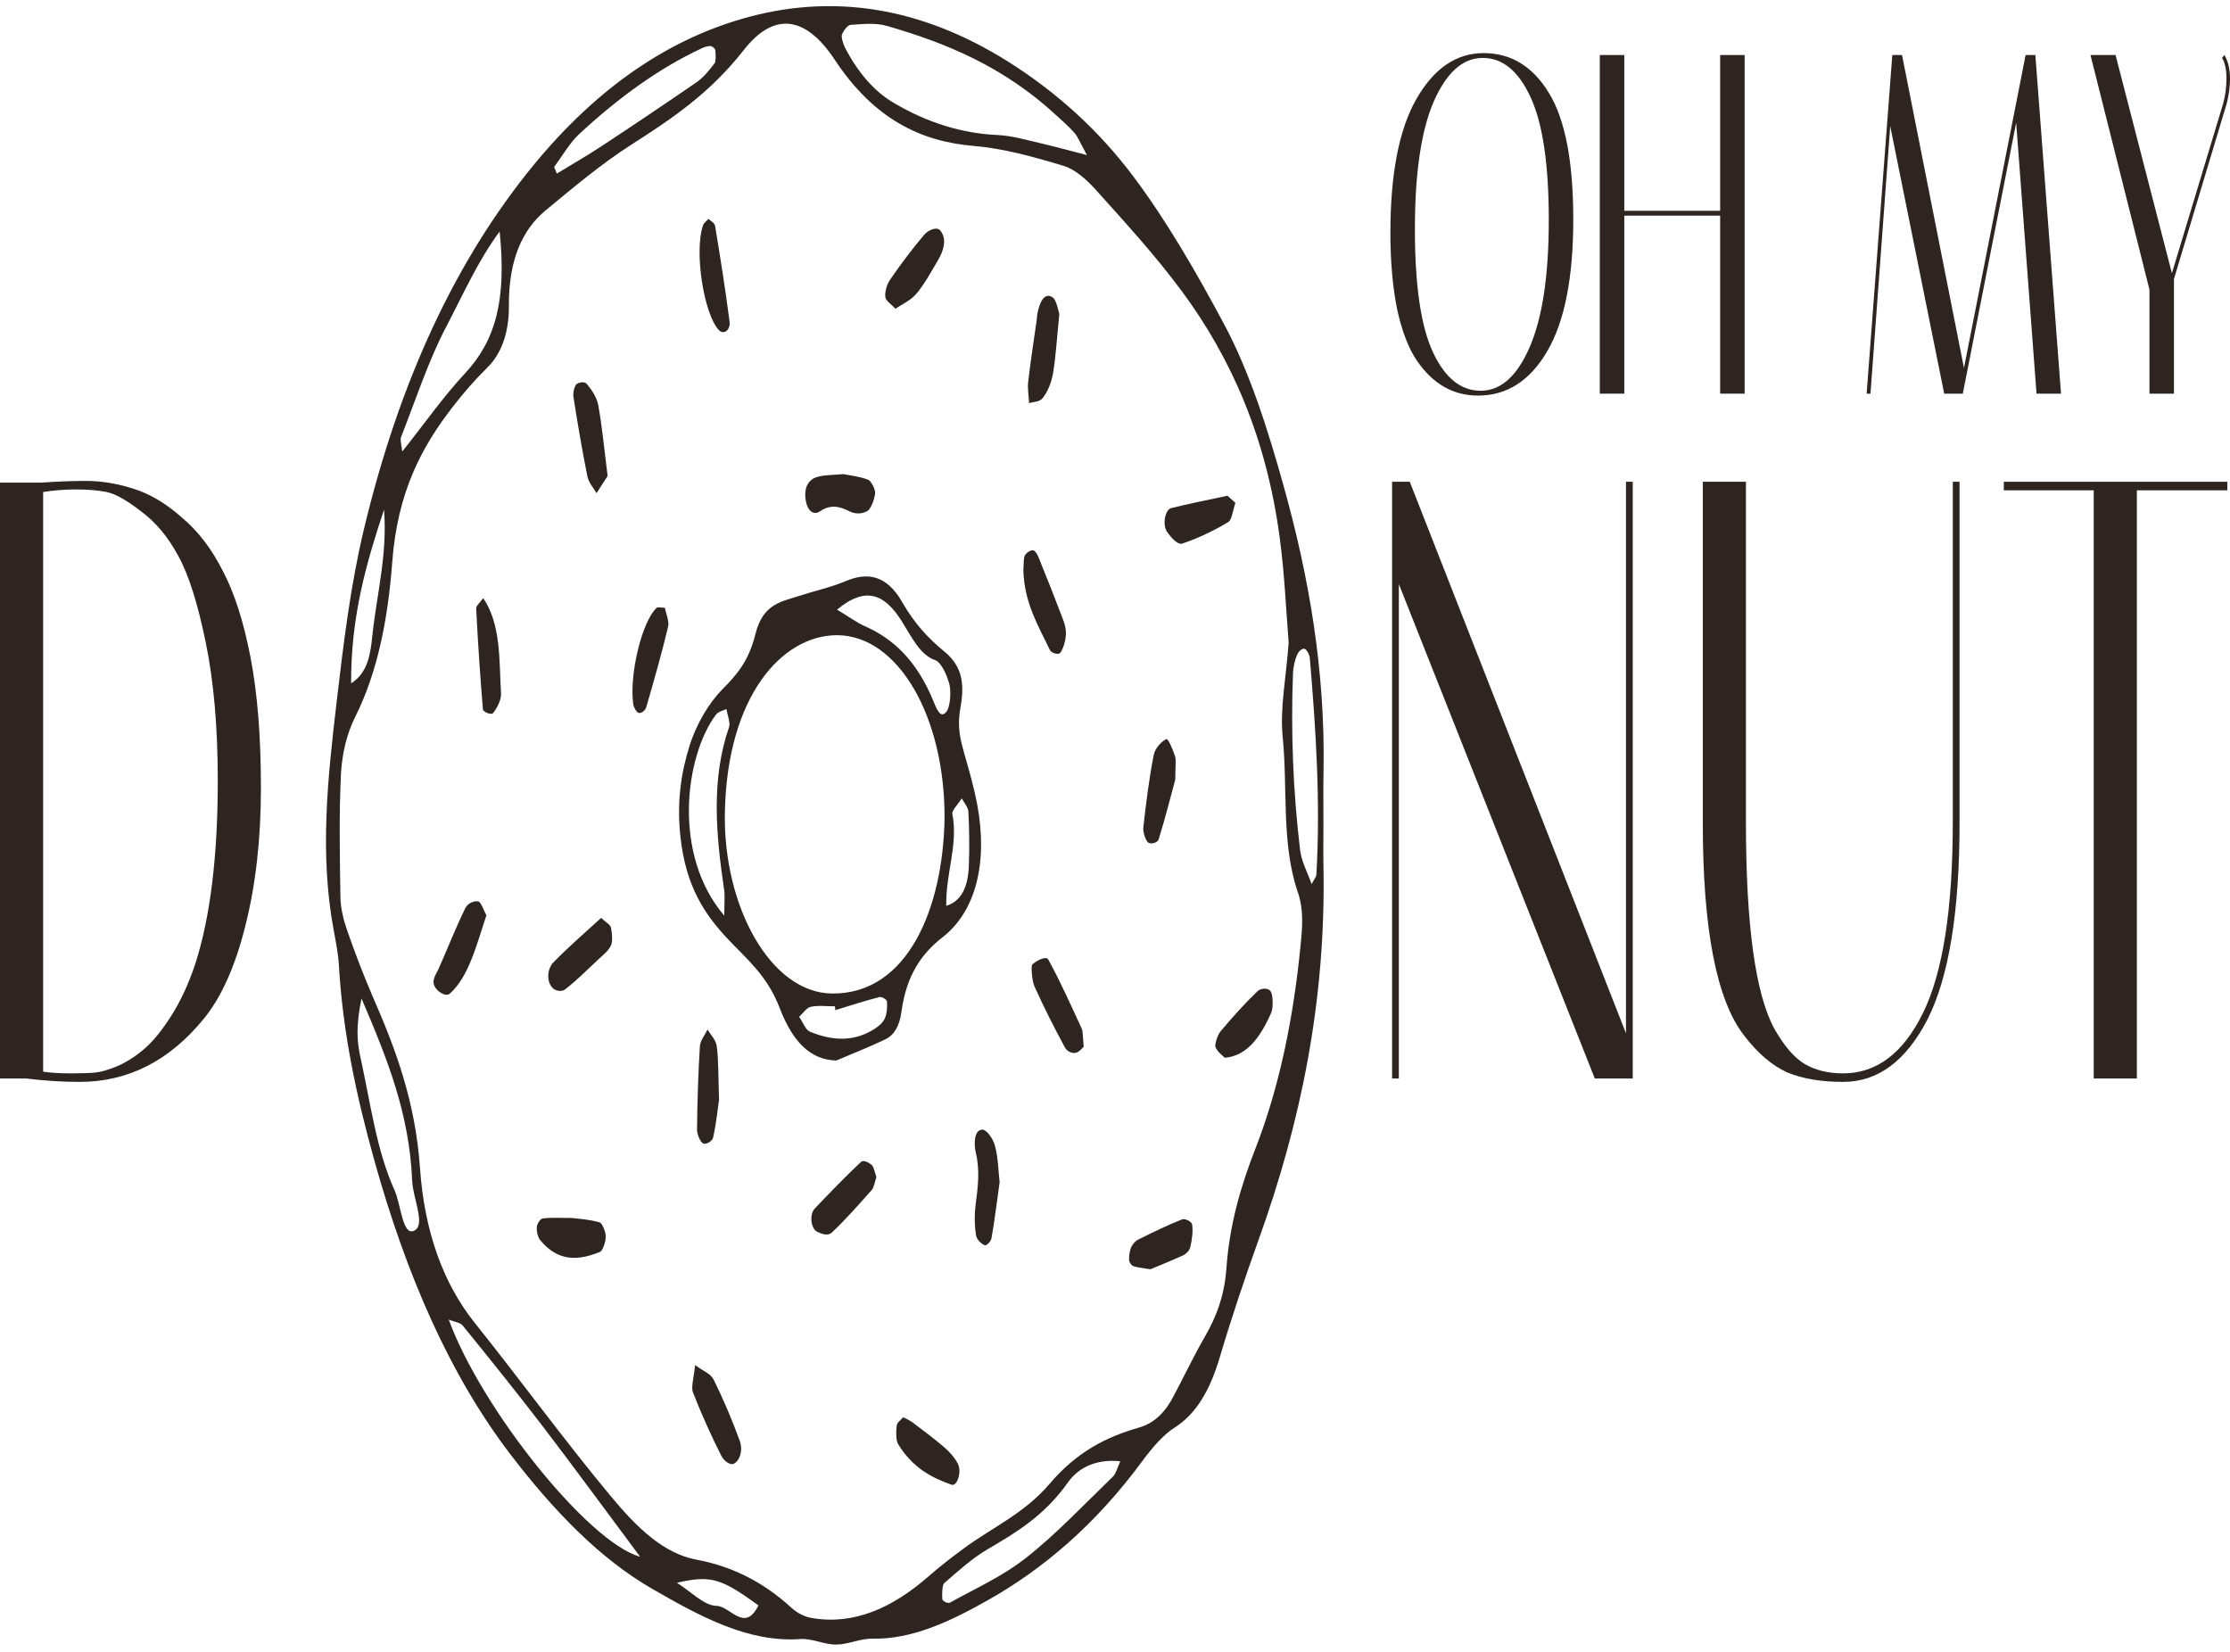
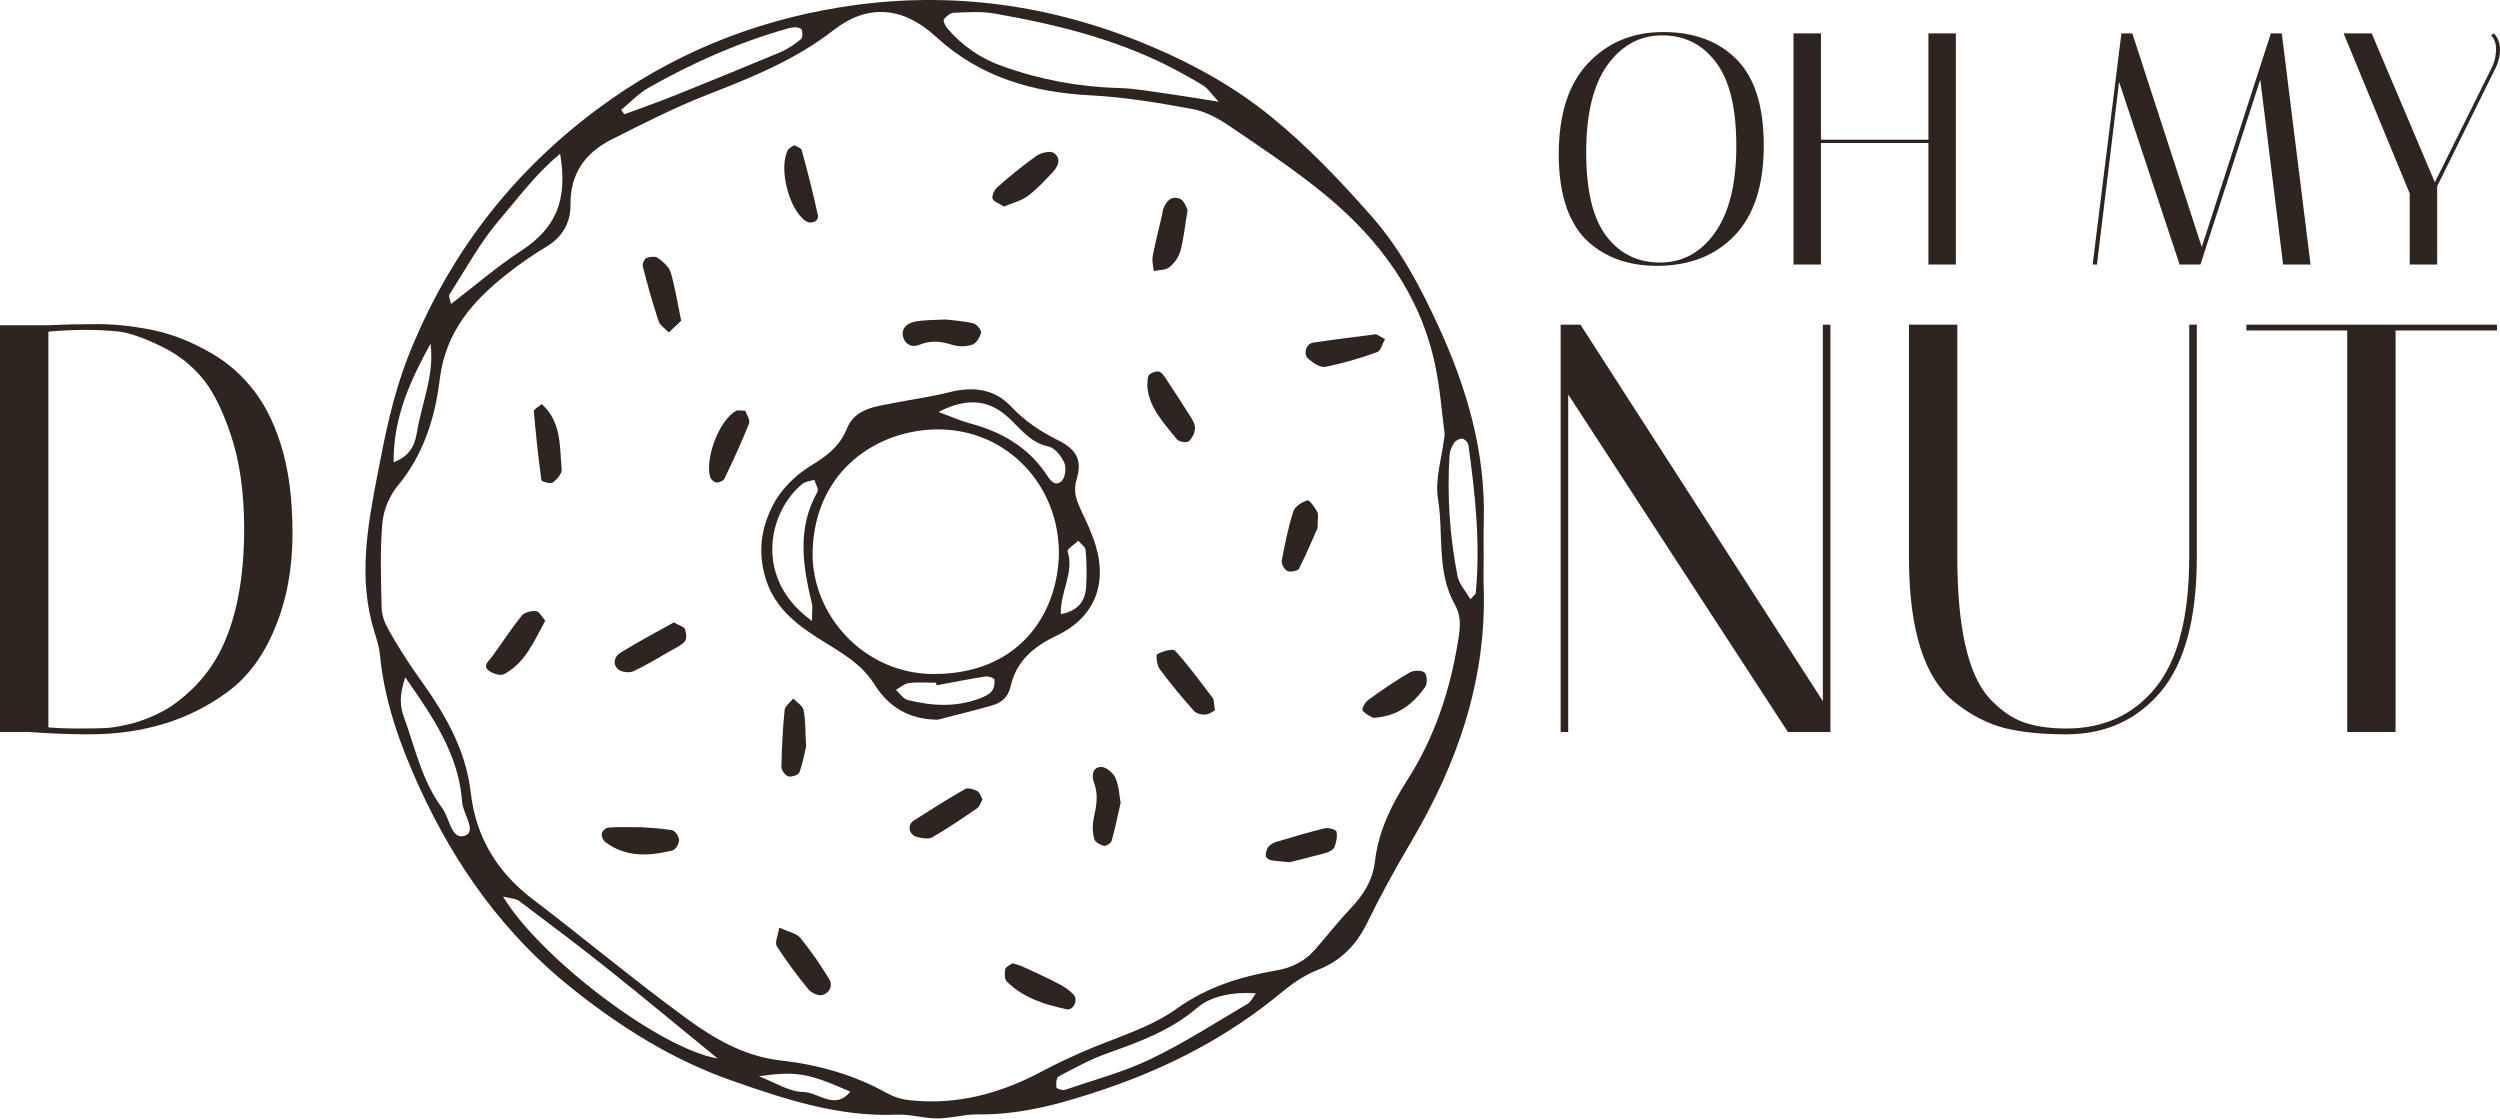
- <svg xmlns="http://www.w3.org/2000/svg" width="96" viewBox="0 0 158 117" fill="none">
-   <path d="M93.768 58.467C93.768 59.413 93.75 60.359 93.768 61.306C93.965 70.929 92.135 79.599 89.197 87.774C88.213 90.516 87.271 93.304 86.423 96.168C85.723 98.522 84.75 100.173 83.238 101.137C82.393 101.674 81.609 102.606 80.901 103.565C77.642 107.984 73.944 111.149 69.988 113.378C67.361 114.858 64.656 116.161 61.801 116.102C60.95 116.086 60.098 116.516 59.245 116.52C58.392 116.524 57.541 116.07 56.696 116.13C53.016 116.389 49.606 114.529 46.221 112.578C42.526 110.45 39.264 107.089 36.195 103.083C31.864 97.432 28.778 90.315 26.509 82.168C25.287 77.776 24.291 73.243 24.01 68.37C23.963 67.56 23.8 66.76 23.655 65.976C22.626 60.509 23.218 55.148 23.855 49.701C24.342 45.535 24.843 41.419 25.792 37.464C28.299 27.003 32.281 18.436 37.796 11.707C42.394 6.104 47.54 2.659 53.135 1.179C59.556 -0.519 65.823 0.703 71.905 4.672C74.939 6.658 77.802 9.174 80.303 12.505C82.635 15.612 84.739 19.247 86.726 22.962C88.528 26.329 89.806 30.34 90.948 34.432C92.731 40.824 93.894 47.441 93.776 54.55C93.75 55.864 93.769 57.166 93.768 58.467ZM91.303 45.516C91.125 43.282 91.014 40.693 90.682 38.182C89.734 30.954 87.185 25.312 83.788 20.705C81.859 18.086 79.756 15.81 77.683 13.495C76.981 12.71 76.166 11.99 75.346 11.748C73.239 11.111 71.108 10.516 68.972 10.337C65.265 10.027 61.935 8.457 59.137 4.225C57.077 1.112 54.834 0.811 52.693 3.551C50.266 6.654 47.504 8.476 44.689 10.278C42.626 11.6 40.639 13.265 38.655 14.909C36.998 16.285 36.032 18.432 36.056 21.683C36.069 23.506 35.559 25.03 34.531 26.04C33.673 26.887 32.849 27.824 32.064 28.844C29.869 31.678 28.16 34.871 27.791 39.826C27.499 43.745 26.776 47.618 25.14 50.846C24.594 51.957 24.255 53.303 24.164 54.723C24.014 57.652 24.076 60.616 24.12 63.563C24.132 64.352 24.341 65.197 24.587 65.891C25.152 67.531 25.767 69.123 26.43 70.661C28.036 74.327 29.433 78.083 29.756 82.739C30.068 87.251 31.396 90.926 33.641 93.732C36.894 97.798 40.03 102.114 43.331 106.073C45.106 108.207 47.005 110.072 49.346 110.504C51.687 110.937 53.981 111.983 56.079 113.918C56.519 114.307 57.002 114.55 57.499 114.633C60.46 115.157 63.2 113.953 65.8 111.679C66.616 110.966 67.455 110.318 68.299 109.698C70.331 108.205 72.583 107.224 74.353 105.145C76.322 102.827 78.428 101.798 80.688 101.15C81.664 100.87 82.462 100.209 83.097 99.017C83.856 97.603 84.558 96.107 85.348 94.74C86.166 93.33 86.756 91.83 86.898 89.82C87.118 86.74 87.921 84.02 88.939 81.406C90.664 76.991 91.644 72.112 92.155 66.924C92.289 65.564 92.365 64.413 91.954 63.215C90.767 59.759 91.251 55.834 90.876 52.156C90.686 50.167 91.124 47.991 91.307 45.511L91.303 45.516ZM77.013 10.989C76.512 10.079 76.353 9.667 76.126 9.413C75.716 8.947 75.269 8.567 74.834 8.164C71.107 4.718 67.025 3.043 62.855 1.84C62.018 1.597 61.137 1.706 60.282 1.76C60.06 1.773 59.794 2.128 59.653 2.448C59.588 2.594 59.734 3.103 59.857 3.346C60.785 5.161 61.995 6.529 63.358 7.307C65.713 8.698 68.188 9.461 70.689 9.567C71.748 9.615 72.805 9.944 73.86 10.18C74.76 10.389 75.659 10.641 77.013 10.989ZM45.353 110.296C42.852 106.941 40.66 103.941 38.428 101.022C36.581 98.607 34.694 96.273 32.806 93.943C32.593 93.681 32.259 93.688 31.795 93.492C34.07 99.761 41.667 109.285 45.353 110.296ZM28.501 31.991C30.01 30.1 31.405 28.109 32.938 26.462C35.086 24.164 35.907 21.307 35.4 16.403C33.876 18.449 32.789 20.915 31.613 23.154C30.371 25.516 29.45 28.329 28.414 30.973C28.334 31.187 28.464 31.609 28.501 31.991ZM79.373 103.535C77.966 103.377 76.549 103.784 75.666 105.031C73.99 107.396 71.998 108.585 69.97 109.768C68.906 110.388 67.902 111.299 66.9 112.168C66.761 112.287 66.735 112.926 66.764 113.303C66.773 113.429 67.149 113.637 67.303 113.551C69.124 112.533 71.005 111.712 72.729 110.35C74.843 108.685 76.828 106.577 78.851 104.621C79.063 104.426 79.175 103.965 79.373 103.535ZM25.614 70.744C25.21 72.701 25.289 73.786 25.544 74.94C26.249 78.141 26.678 81.52 27.949 84.317C28.421 85.354 28.517 87.674 29.387 87.173C30.152 86.737 29.256 84.9 29.204 83.662C29.003 78.931 27.488 75.119 25.614 70.744ZM39.263 11.831L39.452 12.298C40.503 11.658 41.565 11.053 42.605 10.367C44.867 8.878 47.122 7.361 49.37 5.817C49.823 5.503 50.238 4.999 50.625 4.49C50.733 4.344 50.714 3.855 50.68 3.553C50.663 3.417 50.449 3.27 50.325 3.262C50.114 3.269 49.905 3.326 49.704 3.43C46.649 4.855 43.767 6.964 41.009 9.523C40.364 10.123 39.841 11.054 39.263 11.831ZM92.929 62.639C93.114 62.287 93.258 62.14 93.268 61.974C93.566 56.82 93.234 51.712 92.803 46.617C92.782 46.361 92.566 45.995 92.418 45.964C92.256 45.929 92.003 46.15 91.904 46.389C91.743 46.767 91.642 47.206 91.612 47.665C91.45 51.867 91.618 56.085 92.114 60.216C92.211 61.05 92.632 61.783 92.929 62.639ZM24.876 48.416C26.068 47.669 26.247 46.318 26.375 45.098C26.686 42.122 27.465 39.258 27.208 36.112C25.961 39.867 24.856 43.671 24.877 48.416H24.876ZM53.737 113.742C51.064 111.801 50.339 111.597 47.959 112.141C48.968 112.769 49.876 113.765 50.789 113.781C51.741 113.805 52.772 115.718 53.738 113.742H53.737Z" fill="#2E2520" />
-   <path d="M59.249 75.14C57.422 75.087 56.166 73.831 55.236 71.405C54.37 69.142 52.929 67.968 51.61 66.574C49.947 64.817 48.593 62.835 48.209 59.275C47.943 56.86 48.253 54.764 48.85 52.857C49.351 51.264 50.245 49.784 51.185 48.837C52.204 47.809 53.048 46.84 53.519 44.943C54.051 42.76 55.393 42.627 56.581 42.234C57.7 41.865 58.837 41.627 59.94 41.165C61.448 40.533 62.817 40.728 63.919 42.656C64.771 44.152 65.766 45.225 66.875 46.133C68.028 47.076 68.409 48.177 68.048 50.148C67.802 51.485 68.04 52.396 68.343 53.464C68.675 54.628 69.016 55.811 69.245 57.041C70.004 61.133 69.13 64.577 66.791 66.399C65.341 67.528 64.231 69.033 63.87 71.68C63.726 72.747 63.32 73.352 62.747 73.629C61.59 74.184 60.416 74.643 59.249 75.14ZM66.923 57.985C66.96 50.776 63.631 45.012 59.302 45.004C55.417 45.004 51.51 49.318 51.358 57.587C51.237 64.205 54.595 70.369 58.973 70.392C64.304 70.436 66.819 64.359 66.923 57.985ZM51.316 64.877C51.316 63.953 51.37 63.48 51.308 63.054C50.733 59.138 50.36 55.26 51.663 51.488C51.757 51.217 51.54 50.658 51.467 50.233C51.212 50.369 50.903 50.397 50.71 50.657C48.558 53.556 47.598 60.516 51.316 64.877ZM59.306 43.195C60.207 43.736 60.721 44.12 61.258 44.359C63.241 45.22 64.933 46.769 66.111 49.624C66.343 50.185 66.643 51.021 67.087 50.38C67.323 50.038 67.4 48.994 67.264 48.471C67.081 47.777 66.663 46.911 66.263 46.775C65.173 46.401 64.577 45.105 63.867 43.976C62.673 42.095 61.339 41.504 59.306 43.195ZM59.184 71.571L59.157 71.299C58.586 71.299 58.009 71.219 57.447 71.332C57.157 71.39 56.895 71.793 56.62 72.041C56.87 72.403 57.087 72.974 57.375 73.091C58.911 73.727 60.461 73.864 61.976 72.891C62.235 72.723 62.523 72.505 62.686 72.163C62.83 71.872 62.877 71.356 62.847 70.964C62.836 70.819 62.477 70.599 62.3 70.645C61.259 70.913 60.223 71.251 59.188 71.567L59.184 71.571ZM67.043 64.177C68.108 63.853 68.584 62.867 68.646 61.353C68.692 60.076 68.68 58.795 68.612 57.521C68.595 57.185 68.309 56.885 68.147 56.568C67.91 56.936 67.429 57.431 67.473 57.652C67.905 59.862 67.001 61.842 67.043 64.173V64.177Z" fill="#2E2520" />
-   <path d="M76.783 74.158C76.722 74.209 76.475 74.548 76.208 74.595C75.965 74.641 75.61 74.507 75.459 74.228C74.702 72.827 73.968 71.386 73.29 69.88C73.113 69.486 73.04 68.425 73.141 68.333C73.474 68.032 74.124 67.718 74.269 67.978C75.125 69.528 75.879 71.232 76.652 72.902C76.728 73.07 76.705 73.356 76.783 74.158Z" fill="#2E2520" />
-   <path d="M40.535 86.296C40.931 86.348 41.713 86.388 42.475 86.602C42.665 86.655 42.919 87.265 42.919 87.629C42.919 87.993 42.699 88.621 42.51 88.698C41.028 89.302 39.553 89.451 38.242 87.825C38.168 87.712 38.11 87.573 38.074 87.418C38.038 87.262 38.024 87.096 38.033 86.93C38.062 86.687 38.291 86.348 38.446 86.331C39.014 86.252 39.585 86.296 40.535 86.296Z" fill="#2E2520" />
-   <path d="M86.968 35.123L87.528 35.626C87.37 36.093 87.272 36.844 87.04 36.98C85.974 37.623 84.879 38.136 83.766 38.514C83.445 38.617 82.98 38.1 82.685 37.674C82.344 37.181 82.547 36.109 82.977 36.002C84.239 35.683 85.511 35.439 86.968 35.123Z" fill="#2E2520" />
-   <path d="M49.251 96.715C49.844 97.169 50.34 97.297 50.582 97.782C51.245 99.132 51.852 100.555 52.398 102.04C52.664 102.747 52.421 103.512 51.973 103.716C51.727 103.828 51.282 103.499 51.101 103.134C50.378 101.705 49.707 100.206 49.094 98.645C48.952 98.273 49.172 97.528 49.251 96.715Z" fill="#2E2520" />
-   <path d="M72.506 40.404C72.543 39.99 72.506 39.517 72.624 39.336C72.784 39.097 73.126 38.899 73.29 39.029C73.515 39.205 73.66 39.688 73.815 40.068C74.244 41.124 74.669 42.186 75.078 43.269C75.261 43.754 75.507 44.27 75.522 44.793C75.54 45.276 75.361 45.903 75.139 46.235C75.015 46.421 74.507 46.3 74.382 46.043C73.562 44.333 72.579 42.732 72.506 40.404Z" fill="#2E2520" />
-   <path d="M75.057 22.237C74.88 23.983 74.809 25.268 74.602 26.5C74.472 27.165 74.225 27.752 73.892 28.186C73.657 28.497 73.247 28.452 72.916 28.566C72.889 28.058 72.793 27.528 72.849 27.047C73.022 25.559 73.253 24.09 73.461 22.614C73.477 22.499 73.472 22.377 73.493 22.265C73.656 21.374 74.009 20.696 74.574 21.064C74.859 21.251 74.992 22.067 75.057 22.237Z" fill="#2E2520" />
-   <path d="M59.759 33.593C60.257 33.695 60.903 33.751 61.518 33.995C61.728 34.078 62.039 34.699 62.003 34.967C61.939 35.446 61.696 36.076 61.439 36.219C61.033 36.427 60.598 36.43 60.19 36.229C59.48 35.858 58.819 35.734 58.111 36.22C57.646 36.54 57.21 36.204 57.086 35.444C56.92 34.426 57.386 33.932 57.911 33.788C58.47 33.636 59.047 33.66 59.759 33.593Z" fill="#2E2520" />
-   <path d="M70.826 83.762C70.624 85.207 70.471 86.475 70.253 87.713C70.211 87.956 69.898 88.284 69.767 88.228C69.531 88.134 69.199 87.828 69.151 87.511C69.045 86.826 69.033 86.111 69.116 85.417C69.283 84.148 69.447 82.943 69.134 81.647C68.985 81.025 69.027 80.034 69.602 80.037C69.912 80.037 70.357 80.666 70.496 81.185C70.723 82.016 70.738 82.994 70.826 83.762Z" fill="#2E2520" />
-   <path d="M62.095 83.391C61.98 83.73 61.924 84.131 61.772 84.302C60.838 85.359 59.902 86.42 58.919 87.344C58.667 87.579 58.227 87.434 57.906 87.278C57.437 87.05 57.339 86.037 57.729 85.626C58.804 84.496 59.886 83.374 60.994 82.332C61.171 82.165 61.526 82.345 61.755 82.531C61.91 82.659 61.977 83.073 62.095 83.391Z" fill="#2E2520" />
-   <path d="M50.191 15.508C50.343 15.654 50.629 15.782 50.667 16.012C51.038 18.254 51.395 20.504 51.69 22.774C51.772 23.404 51.263 23.755 50.922 23.378C49.85 22.194 49.182 17.806 49.807 15.971C49.872 15.789 50.03 15.698 50.191 15.508Z" fill="#2E2520" />
-   <path d="M63.447 21.878C63.124 21.524 62.776 21.344 62.728 21.038C62.678 20.706 62.845 20.14 63.026 19.874C63.813 18.72 64.636 17.634 65.492 16.62C65.781 16.287 66.38 16.051 66.601 16.312C67.125 16.916 66.85 17.767 66.485 18.39C65.995 19.229 65.509 20.114 64.945 20.792C64.512 21.303 63.956 21.523 63.447 21.878Z" fill="#2E2520" />
-   <path d="M43.05 33.726L42.266 34.942C42.042 34.545 41.71 34.215 41.616 33.74C41.24 31.884 40.925 29.993 40.626 28.099C40.585 27.838 40.715 27.306 40.848 27.215C41.065 27.07 41.423 27.012 41.588 27.215C41.913 27.61 42.285 28.138 42.392 28.73C42.671 30.273 42.818 31.885 43.05 33.726Z" fill="#2E2520" />
-   <path d="M34.463 64.851C33.743 67.015 33.197 69.231 31.857 70.411C31.632 70.609 31.133 70.356 30.892 70.04C30.482 69.506 30.892 69.062 31.091 68.607C31.72 67.186 32.301 65.705 32.97 64.339C33.142 63.988 33.579 63.815 33.876 63.863C34.079 63.893 34.244 64.458 34.463 64.851Z" fill="#2E2520" />
-   <path d="M42.591 65.034C42.966 65.391 43.239 65.497 43.289 65.731C43.373 66.115 43.416 66.719 43.289 66.986C43.084 67.41 42.731 67.655 42.428 67.94C41.641 68.681 40.864 69.462 40.046 70.094C39.797 70.286 39.346 70.228 39.124 69.969C38.667 69.435 38.827 68.579 39.195 68.202C40.318 67.048 41.499 66.038 42.591 65.034Z" fill="#2E2520" />
-   <path d="M83.27 55.235C82.981 56.304 82.575 57.918 82.093 59.47C82.019 59.71 81.552 59.841 81.354 59.697C81.17 59.561 80.97 58.954 81.007 58.626C81.201 56.901 81.414 55.171 81.74 53.506C81.839 52.998 82.288 52.537 82.633 52.367C82.761 52.304 83.096 53.094 83.254 53.578C83.345 53.85 83.27 54.269 83.27 55.235Z" fill="#2E2520" />
-   <path d="M34.237 42.377C35.511 44.251 35.359 46.796 35.5 49.147C35.527 49.583 35.196 50.207 34.931 50.523C34.793 50.689 34.23 50.423 34.217 50.27C34.017 47.897 33.862 45.51 33.739 43.121C33.729 42.917 34.028 42.668 34.237 42.377Z" fill="#2E2520" />
-   <path d="M63.99 100.414C64.204 100.507 64.414 100.619 64.619 100.752C65.384 101.334 66.153 101.9 66.9 102.54C67.254 102.843 67.609 103.221 67.865 103.704C68.159 104.264 67.823 105.34 67.412 105.193C66.025 104.701 64.669 104.014 63.631 102.312C63.477 102.06 63.481 101.43 63.531 101.012C63.56 100.776 63.828 100.613 63.99 100.414Z" fill="#2E2520" />
-   <path d="M47.103 43.062C47.176 43.439 47.428 44.024 47.34 44.391C46.874 46.334 46.334 48.231 45.785 50.116C45.718 50.347 45.43 50.552 45.26 50.514C45.111 50.484 44.905 50.14 44.866 49.88C44.575 47.78 45.492 44.021 46.516 43.075C46.621 42.978 46.79 43.062 47.103 43.062Z" fill="#2E2520" />
-   <path d="M86.782 74.944C86.623 74.778 86.29 74.576 86.117 74.184C86.048 74.029 86.271 73.319 86.464 73.091C87.317 72.073 88.189 71.099 89.097 70.229C89.342 69.995 89.851 69.977 90.031 70.241C90.197 70.485 90.222 71.405 90.072 71.743C89.311 73.483 88.351 74.81 86.782 74.944Z" fill="#2E2520" />
-   <path d="M81.51 89.93C80.852 89.817 80.565 89.806 80.291 89.705C80.175 89.663 80.002 89.438 80 89.291C79.988 88.96 80.04 88.631 80.15 88.352C80.291 88.089 80.476 87.899 80.682 87.806C81.697 87.306 82.713 86.804 83.743 86.398C83.967 86.31 84.438 86.552 84.467 86.762C84.535 87.259 84.454 87.86 84.335 88.362C84.272 88.627 84.021 88.848 83.829 88.944C82.947 89.342 82.061 89.697 81.51 89.93Z" fill="#2E2520" />
-   <path d="M50.947 77.902C50.874 78.41 50.756 79.535 50.528 80.596C50.471 80.859 50.027 81.112 49.823 81.016C49.619 80.92 49.38 80.369 49.386 80.024C49.407 78.061 49.467 76.095 49.588 74.141C49.614 73.714 49.943 73.339 50.133 72.94C50.36 73.335 50.728 73.682 50.786 74.135C50.914 75.148 50.887 76.213 50.947 77.902Z" fill="#2E2520" />
-   <path d="M98.513 16.477C98.513 12.319 99.126 9.166 100.352 7.018C101.592 4.847 103.181 3.762 105.117 3.762C107.054 3.762 108.593 4.699 109.735 6.572C110.892 8.446 111.47 11.439 111.47 15.552C111.47 19.665 110.857 22.772 109.631 24.875C108.405 26.977 106.768 28.028 104.72 28.028C102.951 28.028 101.502 27.194 100.373 25.526C99.788 24.657 99.328 23.458 98.994 21.927C98.674 20.373 98.513 18.557 98.513 16.477ZM105.054 4.104C103.647 4.104 102.491 5.133 101.585 7.189C100.694 9.246 100.248 12.262 100.248 16.238C100.248 20.213 100.673 23.115 101.523 24.943C102.372 26.771 103.501 27.685 104.908 27.685C106.329 27.685 107.485 26.657 108.377 24.6C109.283 22.521 109.735 19.516 109.735 15.586C109.735 11.633 109.304 8.731 108.44 6.881C107.59 5.03 106.461 4.104 105.054 4.104Z" fill="#2E2520" />
-   <path d="M115.084 27.891H113.35V3.899H115.084V14.935H121.876V3.899H123.611V27.891H121.876V15.278H115.084V27.891Z" fill="#2E2520" />
-   <path d="M132.527 27.891H132.255L134.073 3.899H134.763L139.151 26.074L143.519 3.899H144.209L146.027 27.891H144.292L142.85 8.697L139.068 27.891H137.751L133.927 8.937L132.527 27.891Z" fill="#2E2520" />
-   <path d="M157.603 3.899C157.868 4.333 158 4.893 158 5.578C158 6.149 157.923 6.732 157.77 7.326L154.029 19.768V27.891H152.295V20.522L148.115 3.899H149.892L153.883 19.356L157.519 7.326C157.673 6.755 157.749 6.161 157.749 5.544C157.749 4.927 157.645 4.447 157.436 4.104L157.603 3.899Z" fill="#2E2520" />
-   <path d="M2.946 34.194C4.026 34.114 5.082 34.074 6.113 34.074C7.169 34.074 8.274 34.255 9.427 34.617C10.606 34.98 11.76 35.664 12.889 36.671C14.043 37.637 15.013 38.906 15.798 40.476C16.608 42.006 17.259 44.039 17.75 46.576C18.241 49.113 18.487 52.193 18.487 55.817C18.487 59.441 18.118 62.702 17.382 65.601C16.67 68.46 15.688 70.654 14.436 72.184C12.005 75.164 9.071 76.654 5.634 76.654C4.431 76.654 3.167 76.573 1.841 76.412H0V34.194H2.946ZM3.057 75.929C3.572 76.01 4.223 76.05 5.008 76.05C5.794 76.05 6.383 76.03 6.776 75.99C7.169 75.949 7.709 75.788 8.396 75.506C9.084 75.184 9.722 74.761 10.311 74.238C10.9 73.715 11.514 72.95 12.153 71.943C12.815 70.896 13.38 69.668 13.847 68.259C14.902 64.957 15.43 60.648 15.43 55.334C15.43 51.549 15.148 48.287 14.583 45.549C14.018 42.771 13.368 40.717 12.631 39.389C11.919 38.06 11.048 37.013 10.017 36.248C8.986 35.443 8.163 34.98 7.549 34.859C6.936 34.738 6.224 34.678 5.413 34.678C4.603 34.678 3.818 34.738 3.057 34.859V75.929Z" fill="#2E2520" />
-   <path d="M99.111 76.412H98.632V34.134H99.885L115.204 73.211V34.134H115.683V76.412H112.995L99.111 41.382V76.412Z" fill="#2E2520" />
-   <path d="M138.359 34.134H138.838V58.293C138.838 64.615 138.077 69.265 136.555 72.245C135.033 75.184 133.044 76.654 130.589 76.654C129.042 76.654 127.729 76.432 126.649 75.99C125.568 75.506 124.55 74.641 123.592 73.392C121.628 70.896 120.646 65.863 120.646 58.293V34.134H123.703V58.233C123.703 65.561 124.378 70.453 125.728 72.909C126.415 74.117 127.127 74.943 127.864 75.385C128.625 75.828 129.533 76.05 130.589 76.05C132.946 76.05 134.824 74.641 136.223 71.822C137.647 68.963 138.359 64.433 138.359 58.233V34.134Z" fill="#2E2520" />
-   <path d="M151.401 76.412H148.344V34.738H141.973V34.134H157.809V34.738H151.401V76.412Z" fill="#2E2520" />
+ <svg xmlns="http://www.w3.org/2000/svg" width="190" height="85" viewBox="0 0 190 85" fill="none">
+   <path d="M112.759 42.492C112.759 43.185 112.737 43.878 112.759 44.571C112.995 51.617 110.795 57.966 107.263 63.952C106.078 65.959 104.946 68.001 103.926 70.098C103.084 71.822 101.915 73.03 100.096 73.737C99.08 74.13 98.138 74.812 97.287 75.514C93.367 78.75 88.919 81.067 84.163 82.7C81.004 83.783 77.75 84.737 74.318 84.694C73.295 84.682 72.269 84.997 71.244 85C70.219 85.003 69.194 84.671 68.179 84.714C63.753 84.904 59.653 83.542 55.582 82.114C51.139 80.556 47.216 78.094 43.525 75.161C38.318 71.024 34.607 65.812 31.878 59.846C30.408 56.631 29.211 53.312 28.873 49.743C28.816 49.151 28.62 48.565 28.446 47.99C27.208 43.987 27.92 40.062 28.686 36.074C29.272 33.023 29.875 30.01 31.015 27.114C34.031 19.454 38.819 13.181 45.451 8.254C50.98 4.151 57.169 1.629 63.897 0.545C71.618 -0.698 79.155 0.197 86.468 3.103C90.117 4.557 93.56 6.399 96.566 8.838C99.371 11.113 101.901 13.775 104.291 16.495C106.457 18.961 107.995 21.897 109.368 24.893C111.512 29.574 112.91 34.419 112.768 39.624C112.737 40.586 112.76 41.54 112.759 42.492ZM109.795 33.009C109.581 31.374 109.448 29.478 109.048 27.639C107.908 22.347 104.843 18.216 100.757 14.842C98.438 12.925 95.909 11.258 93.417 9.563C92.573 8.989 91.592 8.461 90.606 8.284C88.072 7.818 85.509 7.382 82.941 7.251C78.483 7.024 74.479 5.874 71.114 2.776C68.636 0.496 65.939 0.276 63.364 2.282C60.446 4.554 57.125 5.888 53.739 7.208C51.259 8.176 48.87 9.395 46.484 10.598C44.491 11.607 43.33 13.178 43.358 15.559C43.374 16.894 42.761 18.009 41.525 18.749C40.493 19.369 39.502 20.055 38.558 20.802C35.919 22.878 33.863 25.215 33.419 28.843C33.068 31.713 32.2 34.549 30.232 36.912C29.575 37.726 29.167 38.712 29.058 39.751C28.877 41.896 28.952 44.066 29.005 46.224C29.02 46.801 29.271 47.42 29.566 47.929C30.246 49.13 30.986 50.295 31.783 51.422C33.715 54.105 35.394 56.856 35.782 60.265C36.158 63.568 37.754 66.26 40.455 68.314C44.366 71.291 48.137 74.451 52.107 77.351C54.241 78.913 56.525 80.279 59.34 80.595C62.155 80.912 64.914 81.678 67.437 83.095C67.966 83.38 68.546 83.558 69.144 83.618C72.705 84.002 76.001 83.12 79.127 81.455C80.107 80.933 81.117 80.459 82.131 80.005C84.575 78.912 87.284 78.194 89.412 76.671C91.78 74.974 94.312 74.22 97.029 73.746C98.203 73.54 99.163 73.057 99.927 72.184C100.84 71.148 101.684 70.053 102.634 69.052C103.617 68.02 104.326 66.921 104.498 65.45C104.762 63.194 105.727 61.203 106.952 59.289C109.026 56.056 110.205 52.484 110.819 48.685C110.98 47.689 111.072 46.846 110.578 45.969C109.15 43.439 109.733 40.565 109.281 37.871C109.053 36.415 109.579 34.822 109.8 33.006L109.795 33.009ZM92.611 7.728C92.008 7.062 91.817 6.761 91.544 6.574C91.051 6.233 90.513 5.955 89.99 5.66C85.508 3.137 80.6 1.91 75.586 1.029C74.578 0.851 73.519 0.931 72.491 0.971C72.224 0.98 71.904 1.24 71.735 1.475C71.657 1.581 71.832 1.954 71.98 2.132C73.096 3.461 74.551 4.463 76.191 5.032C79.022 6.051 81.998 6.609 85.006 6.687C86.28 6.722 87.55 6.963 88.819 7.136C89.901 7.289 90.982 7.473 92.611 7.728ZM54.539 80.443C51.531 77.986 48.894 75.79 46.211 73.652C43.989 71.883 41.72 70.174 39.45 68.469C39.195 68.277 38.792 68.282 38.234 68.138C40.97 72.728 50.105 79.702 54.539 80.443ZM34.274 23.107C36.088 21.721 37.766 20.264 39.609 19.058C42.192 17.375 43.18 15.284 42.569 11.693C40.736 13.191 39.429 14.996 38.016 16.636C36.522 18.365 35.414 20.425 34.169 22.361C34.073 22.517 34.229 22.826 34.274 23.107ZM95.448 75.492C93.756 75.376 92.052 75.675 90.99 76.588C88.976 78.319 86.58 79.19 84.142 80.056C82.861 80.51 81.654 81.177 80.449 81.813C80.282 81.9 80.251 82.368 80.285 82.644C80.297 82.737 80.749 82.889 80.934 82.826C83.124 82.081 85.386 81.48 87.459 80.482C90.001 79.263 92.388 77.719 94.821 76.287C95.076 76.144 95.21 75.807 95.448 75.492ZM30.802 51.482C30.315 52.915 30.411 53.709 30.718 54.554C31.566 56.898 32.081 59.372 33.61 61.42C34.177 62.18 34.293 63.878 35.339 63.512C36.259 63.192 35.182 61.847 35.119 60.941C34.878 57.477 33.055 54.685 30.802 51.482ZM47.215 8.345L47.442 8.687C48.707 8.218 49.983 7.775 51.234 7.273C53.954 6.183 56.666 5.072 59.369 3.941C59.914 3.711 60.413 3.342 60.879 2.969C61.009 2.863 60.985 2.505 60.945 2.283C60.923 2.184 60.666 2.077 60.518 2.07C60.264 2.076 60.013 2.117 59.771 2.194C56.096 3.237 52.631 4.781 49.315 6.655C48.539 7.094 47.91 7.776 47.215 8.345ZM111.75 45.547C111.972 45.289 112.146 45.182 112.158 45.06C112.516 41.286 112.116 37.546 111.599 33.816C111.573 33.629 111.313 33.36 111.136 33.338C110.941 33.312 110.636 33.474 110.518 33.649C110.323 33.925 110.202 34.247 110.166 34.583C109.971 37.66 110.174 40.748 110.77 43.773C110.887 44.384 111.393 44.921 111.75 45.547ZM29.914 35.133C31.348 34.586 31.563 33.596 31.716 32.704C32.091 30.525 33.028 28.428 32.718 26.124C31.219 28.873 29.89 31.658 29.915 35.133H29.914ZM64.62 82.966C61.406 81.544 60.534 81.395 57.672 81.794C58.885 82.253 59.977 82.983 61.075 82.995C62.22 83.012 63.459 84.413 64.621 82.966H64.62Z" fill="#2E2520" />
+   <path d="M71.249 54.701C69.052 54.662 67.542 53.742 66.424 51.966C65.382 50.309 63.649 49.449 62.063 48.428C60.062 47.142 58.435 45.691 57.973 43.084C57.653 41.316 58.025 39.781 58.743 38.385C59.346 37.218 60.422 36.135 61.552 35.441C62.777 34.689 63.792 33.979 64.358 32.59C64.998 30.991 66.611 30.894 68.04 30.607C69.385 30.336 70.753 30.162 72.079 29.824C73.893 29.361 75.54 29.504 76.865 30.916C77.889 32.011 79.085 32.796 80.419 33.461C81.806 34.152 82.264 34.958 81.829 36.401C81.534 37.38 81.82 38.047 82.185 38.829C82.584 39.682 82.995 40.548 83.269 41.448C84.182 44.444 83.131 46.967 80.319 48.301C78.575 49.127 77.24 50.229 76.806 52.167C76.632 52.948 76.145 53.392 75.455 53.594C74.064 54.001 72.653 54.337 71.249 54.701ZM80.477 42.14C80.521 36.861 76.518 32.641 71.312 32.634C66.641 32.634 61.942 35.794 61.76 41.848C61.614 46.694 65.652 51.207 70.916 51.224C77.328 51.256 80.352 46.807 80.477 42.14ZM61.709 47.186C61.709 46.51 61.774 46.163 61.699 45.851C61.009 42.984 60.559 40.144 62.126 37.382C62.239 37.184 61.978 36.775 61.891 36.464C61.584 36.563 61.212 36.583 60.98 36.774C58.392 38.896 57.238 43.993 61.709 47.186ZM71.318 31.31C72.401 31.706 73.018 31.988 73.665 32.162C76.05 32.793 78.084 33.927 79.5 36.017C79.78 36.429 80.14 37.04 80.674 36.571C80.958 36.321 81.051 35.556 80.887 35.173C80.666 34.665 80.165 34.031 79.683 33.931C78.373 33.657 77.656 32.709 76.802 31.882C75.366 30.504 73.762 30.072 71.318 31.31ZM71.171 52.087L71.138 51.888C70.451 51.888 69.758 51.83 69.081 51.913C68.734 51.955 68.418 52.25 68.088 52.432C68.388 52.697 68.649 53.115 68.995 53.201C70.843 53.666 72.706 53.767 74.528 53.054C74.84 52.931 75.186 52.772 75.382 52.521C75.555 52.308 75.611 51.93 75.576 51.643C75.562 51.536 75.131 51.376 74.918 51.41C73.666 51.606 72.42 51.853 71.176 52.084L71.171 52.087ZM80.622 46.673C81.902 46.436 82.474 45.715 82.549 44.605C82.604 43.67 82.59 42.733 82.508 41.8C82.488 41.554 82.144 41.334 81.949 41.102C81.664 41.372 81.086 41.734 81.138 41.896C81.658 43.514 80.572 44.963 80.622 46.67V46.673Z" fill="#2E2520" />
+   <path d="M92.334 53.982C92.26 54.019 91.963 54.267 91.642 54.301C91.35 54.336 90.923 54.238 90.742 54.033C89.832 53.007 88.948 51.952 88.134 50.849C87.921 50.56 87.833 49.784 87.955 49.717C88.355 49.496 89.137 49.266 89.311 49.457C90.341 50.591 91.246 51.839 92.177 53.062C92.268 53.185 92.24 53.395 92.334 53.982Z" fill="#2E2520" />
+   <path d="M48.745 62.869C49.221 62.908 50.161 62.936 51.077 63.093C51.306 63.133 51.611 63.579 51.611 63.845C51.611 64.112 51.347 64.572 51.119 64.629C49.337 65.071 47.564 65.179 45.987 63.989C45.898 63.906 45.829 63.804 45.785 63.691C45.742 63.577 45.725 63.455 45.736 63.334C45.77 63.156 46.047 62.908 46.232 62.895C46.916 62.837 47.602 62.869 48.745 62.869Z" fill="#2E2520" />
+   <path d="M104.581 25.4L105.256 25.768C105.065 26.11 104.947 26.66 104.669 26.759C103.386 27.23 102.069 27.606 100.731 27.882C100.346 27.958 99.787 27.58 99.431 27.267C99.021 26.906 99.266 26.122 99.782 26.043C101.3 25.81 102.829 25.631 104.581 25.4Z" fill="#2E2520" />
+   <path d="M59.226 70.498C59.938 70.831 60.535 70.925 60.826 71.279C61.624 72.268 62.353 73.31 63.01 74.397C63.33 74.915 63.038 75.475 62.499 75.624C62.204 75.707 61.668 75.466 61.45 75.198C60.581 74.152 59.775 73.054 59.037 71.911C58.866 71.639 59.131 71.094 59.226 70.498Z" fill="#2E2520" />
+   <path d="M87.191 29.266C87.236 28.964 87.191 28.617 87.333 28.484C87.525 28.309 87.937 28.165 88.134 28.259C88.404 28.388 88.579 28.742 88.765 29.02C89.281 29.794 89.792 30.572 90.284 31.364C90.504 31.719 90.799 32.097 90.818 32.48C90.839 32.834 90.623 33.293 90.357 33.536C90.208 33.672 89.597 33.584 89.447 33.395C88.461 32.143 87.278 30.971 87.191 29.266Z" fill="#2E2520" />
+   <path d="M90.258 15.964C90.045 17.243 89.96 18.184 89.711 19.085C89.555 19.572 89.258 20.002 88.858 20.32C88.575 20.548 88.082 20.515 87.684 20.598C87.652 20.227 87.536 19.839 87.603 19.486C87.811 18.397 88.089 17.321 88.339 16.24C88.358 16.156 88.353 16.067 88.377 15.985C88.574 15.333 88.998 14.836 89.678 15.106C90.02 15.242 90.181 15.84 90.258 15.964Z" fill="#2E2520" />
+   <path d="M71.862 24.28C72.462 24.354 73.237 24.395 73.978 24.574C74.231 24.634 74.604 25.09 74.56 25.285C74.483 25.636 74.191 26.098 73.883 26.202C73.394 26.354 72.871 26.357 72.38 26.209C71.527 25.938 70.732 25.847 69.88 26.203C69.321 26.437 68.796 26.191 68.647 25.635C68.448 24.889 69.009 24.528 69.639 24.422C70.312 24.311 71.006 24.329 71.862 24.28Z" fill="#2E2520" />
+   <path d="M85.17 61.014C84.928 62.072 84.743 63 84.482 63.907C84.431 64.085 84.055 64.325 83.897 64.284C83.613 64.215 83.214 63.991 83.157 63.759C83.029 63.257 83.014 62.734 83.114 62.226C83.315 61.297 83.512 60.414 83.135 59.465C82.956 59.01 83.007 58.284 83.699 58.287C84.071 58.287 84.607 58.747 84.774 59.127C85.046 59.736 85.064 60.452 85.17 61.014Z" fill="#2E2520" />
+   <path d="M74.671 60.742C74.532 60.991 74.465 61.284 74.283 61.41C73.159 62.183 72.034 62.96 70.851 63.636C70.549 63.809 70.019 63.703 69.634 63.589C69.07 63.421 68.952 62.68 69.421 62.379C70.714 61.551 72.014 60.73 73.347 59.967C73.561 59.844 73.987 59.976 74.263 60.113C74.449 60.207 74.529 60.509 74.671 60.742Z" fill="#2E2520" />
+   <path d="M60.357 11.037C60.539 11.144 60.883 11.238 60.929 11.406C61.375 13.048 61.805 14.695 62.159 16.358C62.257 16.819 61.646 17.076 61.236 16.8C59.946 15.932 59.143 12.72 59.895 11.376C59.973 11.243 60.163 11.176 60.357 11.037Z" fill="#2E2520" />
+   <path d="M76.297 15.701C75.909 15.442 75.49 15.31 75.433 15.086C75.372 14.844 75.573 14.429 75.79 14.234C76.737 13.389 77.727 12.594 78.757 11.852C79.103 11.608 79.823 11.435 80.09 11.626C80.72 12.068 80.389 12.691 79.951 13.147C79.362 13.762 78.777 14.41 78.098 14.906C77.578 15.28 76.91 15.441 76.297 15.701Z" fill="#2E2520" />
+   <path d="M51.769 24.377L50.826 25.267C50.557 24.977 50.158 24.735 50.045 24.387C49.592 23.028 49.213 21.644 48.854 20.256C48.805 20.066 48.961 19.676 49.121 19.61C49.382 19.503 49.812 19.46 50.01 19.61C50.402 19.898 50.849 20.285 50.977 20.719C51.313 21.848 51.49 23.029 51.769 24.377Z" fill="#2E2520" />
+   <path d="M41.443 47.167C40.577 48.751 39.92 50.374 38.309 51.238C38.038 51.383 37.438 51.198 37.148 50.967C36.655 50.575 37.148 50.251 37.388 49.917C38.145 48.877 38.844 47.792 39.647 46.792C39.854 46.535 40.38 46.408 40.737 46.443C40.981 46.466 41.179 46.879 41.443 47.167Z" fill="#2E2520" />
+   <path d="M51.217 47.301C51.669 47.562 51.996 47.64 52.057 47.812C52.157 48.093 52.209 48.535 52.057 48.73C51.809 49.041 51.386 49.22 51.021 49.429C50.074 49.971 49.141 50.544 48.157 51.006C47.857 51.147 47.314 51.104 47.047 50.914C46.498 50.523 46.691 49.897 47.133 49.621C48.484 48.776 49.904 48.036 51.217 47.301Z" fill="#2E2520" />
+   <path d="M100.135 40.126C99.787 40.909 99.299 42.091 98.719 43.227C98.63 43.402 98.069 43.498 97.831 43.393C97.61 43.294 97.369 42.849 97.413 42.609C97.646 41.346 97.903 40.079 98.295 38.86C98.414 38.488 98.954 38.151 99.369 38.026C99.523 37.98 99.925 38.559 100.116 38.912C100.225 39.112 100.135 39.419 100.135 40.126Z" fill="#2E2520" />
+   <path d="M41.172 30.711C42.703 32.084 42.52 33.947 42.69 35.668C42.722 35.987 42.324 36.445 42.006 36.676C41.84 36.797 41.163 36.602 41.147 36.49C40.906 34.753 40.72 33.005 40.572 31.256C40.56 31.106 40.92 30.924 41.172 30.711Z" fill="#2E2520" />
+   <path d="M76.95 73.207C77.207 73.275 77.46 73.357 77.707 73.454C78.626 73.88 79.552 74.295 80.449 74.764C80.876 74.985 81.302 75.262 81.61 75.616C81.963 76.026 81.559 76.814 81.066 76.706C79.397 76.346 77.766 75.843 76.518 74.596C76.334 74.412 76.338 73.951 76.397 73.645C76.433 73.472 76.755 73.353 76.95 73.207Z" fill="#2E2520" />
+   <path d="M56.643 31.213C56.731 31.489 57.034 31.917 56.928 32.186C56.367 33.608 55.719 34.998 55.058 36.377C54.977 36.547 54.631 36.697 54.427 36.669C54.247 36.647 54 36.396 53.953 36.205C53.603 34.667 54.706 31.915 55.936 31.223C56.063 31.151 56.266 31.213 56.643 31.213Z" fill="#2E2520" />
+   <path d="M104.358 54.557C104.166 54.436 103.766 54.288 103.558 54.001C103.475 53.887 103.744 53.367 103.975 53.201C105.002 52.455 106.05 51.742 107.142 51.105C107.437 50.934 108.049 50.921 108.266 51.114C108.465 51.292 108.495 51.966 108.315 52.213C107.399 53.487 106.245 54.459 104.358 54.557Z" fill="#2E2520" />
+   <path d="M98.019 65.53C97.227 65.448 96.882 65.439 96.552 65.366C96.413 65.335 96.205 65.17 96.203 65.062C96.188 64.82 96.251 64.579 96.383 64.375C96.553 64.182 96.775 64.043 97.023 63.975C98.244 63.609 99.465 63.241 100.704 62.944C100.973 62.88 101.539 63.057 101.575 63.21C101.656 63.575 101.559 64.015 101.416 64.382C101.34 64.576 101.038 64.738 100.806 64.808C99.746 65.099 98.681 65.359 98.019 65.53Z" fill="#2E2520" />
+   <path d="M61.265 56.723C61.177 57.095 61.035 57.919 60.761 58.696C60.693 58.889 60.159 59.074 59.914 59.004C59.669 58.933 59.38 58.529 59.388 58.277C59.414 56.84 59.485 55.4 59.631 53.969C59.662 53.657 60.058 53.382 60.286 53.09C60.559 53.379 61.002 53.633 61.072 53.965C61.226 54.706 61.193 55.486 61.265 56.723Z" fill="#2E2520" />
+   <path d="M118.465 11.747C118.465 8.702 119.203 6.393 120.677 4.821C122.168 3.231 124.078 2.436 126.407 2.436C128.735 2.436 130.587 3.122 131.96 4.494C133.351 5.866 134.046 8.058 134.046 11.069C134.046 14.081 133.309 16.356 131.835 17.895C130.36 19.435 128.392 20.204 125.929 20.204C123.801 20.204 122.059 19.594 120.702 18.372C119.998 17.737 119.446 16.858 119.043 15.737C118.658 14.6 118.465 13.27 118.465 11.747ZM126.331 2.687C124.639 2.687 123.249 3.44 122.16 4.946C121.087 6.452 120.551 8.66 120.551 11.571C120.551 14.482 121.062 16.607 122.084 17.946C123.106 19.284 124.463 19.953 126.155 19.953C127.864 19.953 129.255 19.201 130.327 17.695C131.416 16.172 131.96 13.972 131.96 11.095C131.96 8.2 131.441 6.075 130.402 4.72C129.38 3.365 128.023 2.687 126.331 2.687Z" fill="#2E2520" />
+   <path d="M138.393 20.104H136.307V2.537H138.393V10.618H146.56V2.537H148.646V20.104H146.56V10.869H138.393V20.104Z" fill="#2E2520" />
+   <path d="M159.368 20.104H159.041L161.227 2.537H162.057L167.334 18.774L172.586 2.537H173.415L175.602 20.104H173.516L171.782 6.05L167.233 20.104H165.65L161.051 6.226L159.368 20.104Z" fill="#2E2520" />
+   <path d="M189.523 2.537C189.841 2.855 190 3.265 190 3.766C190 4.185 189.908 4.611 189.724 5.046L185.225 14.156V20.104H183.139V14.708L178.113 2.537H180.249L185.049 13.855L189.422 5.046C189.606 4.628 189.698 4.193 189.698 3.741C189.698 3.29 189.573 2.938 189.321 2.687L189.523 2.537Z" fill="#2E2520" />
+   <path d="M3.543 24.72C4.842 24.661 6.111 24.631 7.351 24.631C8.621 24.631 9.949 24.764 11.337 25.029C12.754 25.295 14.142 25.796 15.499 26.533C16.887 27.241 18.053 28.169 18.998 29.319C19.972 30.439 20.755 31.928 21.345 33.786C21.936 35.643 22.231 37.898 22.231 40.552C22.231 43.205 21.788 45.593 20.902 47.716C20.046 49.809 18.865 51.416 17.36 52.537C14.437 54.718 10.909 55.809 6.776 55.809C5.329 55.809 3.808 55.75 2.214 55.632H0V24.72H3.543ZM3.676 55.279C4.296 55.337 5.078 55.367 6.023 55.367C6.967 55.367 7.676 55.352 8.148 55.323C8.621 55.293 9.27 55.175 10.097 54.969C10.924 54.733 11.691 54.424 12.4 54.04C13.108 53.657 13.846 53.097 14.614 52.36C15.411 51.593 16.09 50.694 16.651 49.662C17.92 47.245 18.555 44.09 18.555 40.198C18.555 37.427 18.216 35.039 17.537 33.034C16.858 31 16.075 29.496 15.19 28.523C14.333 27.55 13.285 26.784 12.045 26.223C10.805 25.634 9.816 25.295 9.078 25.206C8.34 25.118 7.484 25.074 6.51 25.074C5.536 25.074 4.591 25.118 3.676 25.206V55.279Z" fill="#2E2520" />
+   <path d="M119.184 55.632H118.609V24.675H120.114L138.537 53.288V24.675H139.112V55.632H135.88L119.184 29.982V55.632Z" fill="#2E2520" />
+   <path d="M166.381 24.675H166.957V42.365C166.957 46.994 166.042 50.399 164.211 52.581C162.381 54.733 159.99 55.809 157.037 55.809C155.177 55.809 153.598 55.647 152.299 55.323C151 54.969 149.775 54.335 148.623 53.421C146.262 51.593 145.081 47.908 145.081 42.365V24.675H148.756V42.321C148.756 47.687 149.568 51.269 151.192 53.067C152.019 53.952 152.875 54.556 153.76 54.881C154.676 55.205 155.768 55.367 157.037 55.367C159.872 55.367 162.13 54.335 163.813 52.271C165.525 50.178 166.381 46.861 166.381 42.321V24.675Z" fill="#2E2520" />
+   <path d="M182.064 55.632H178.389V25.118H170.728V24.675H189.77V25.118H182.064V55.632Z" fill="#2E2520" />
</svg>
